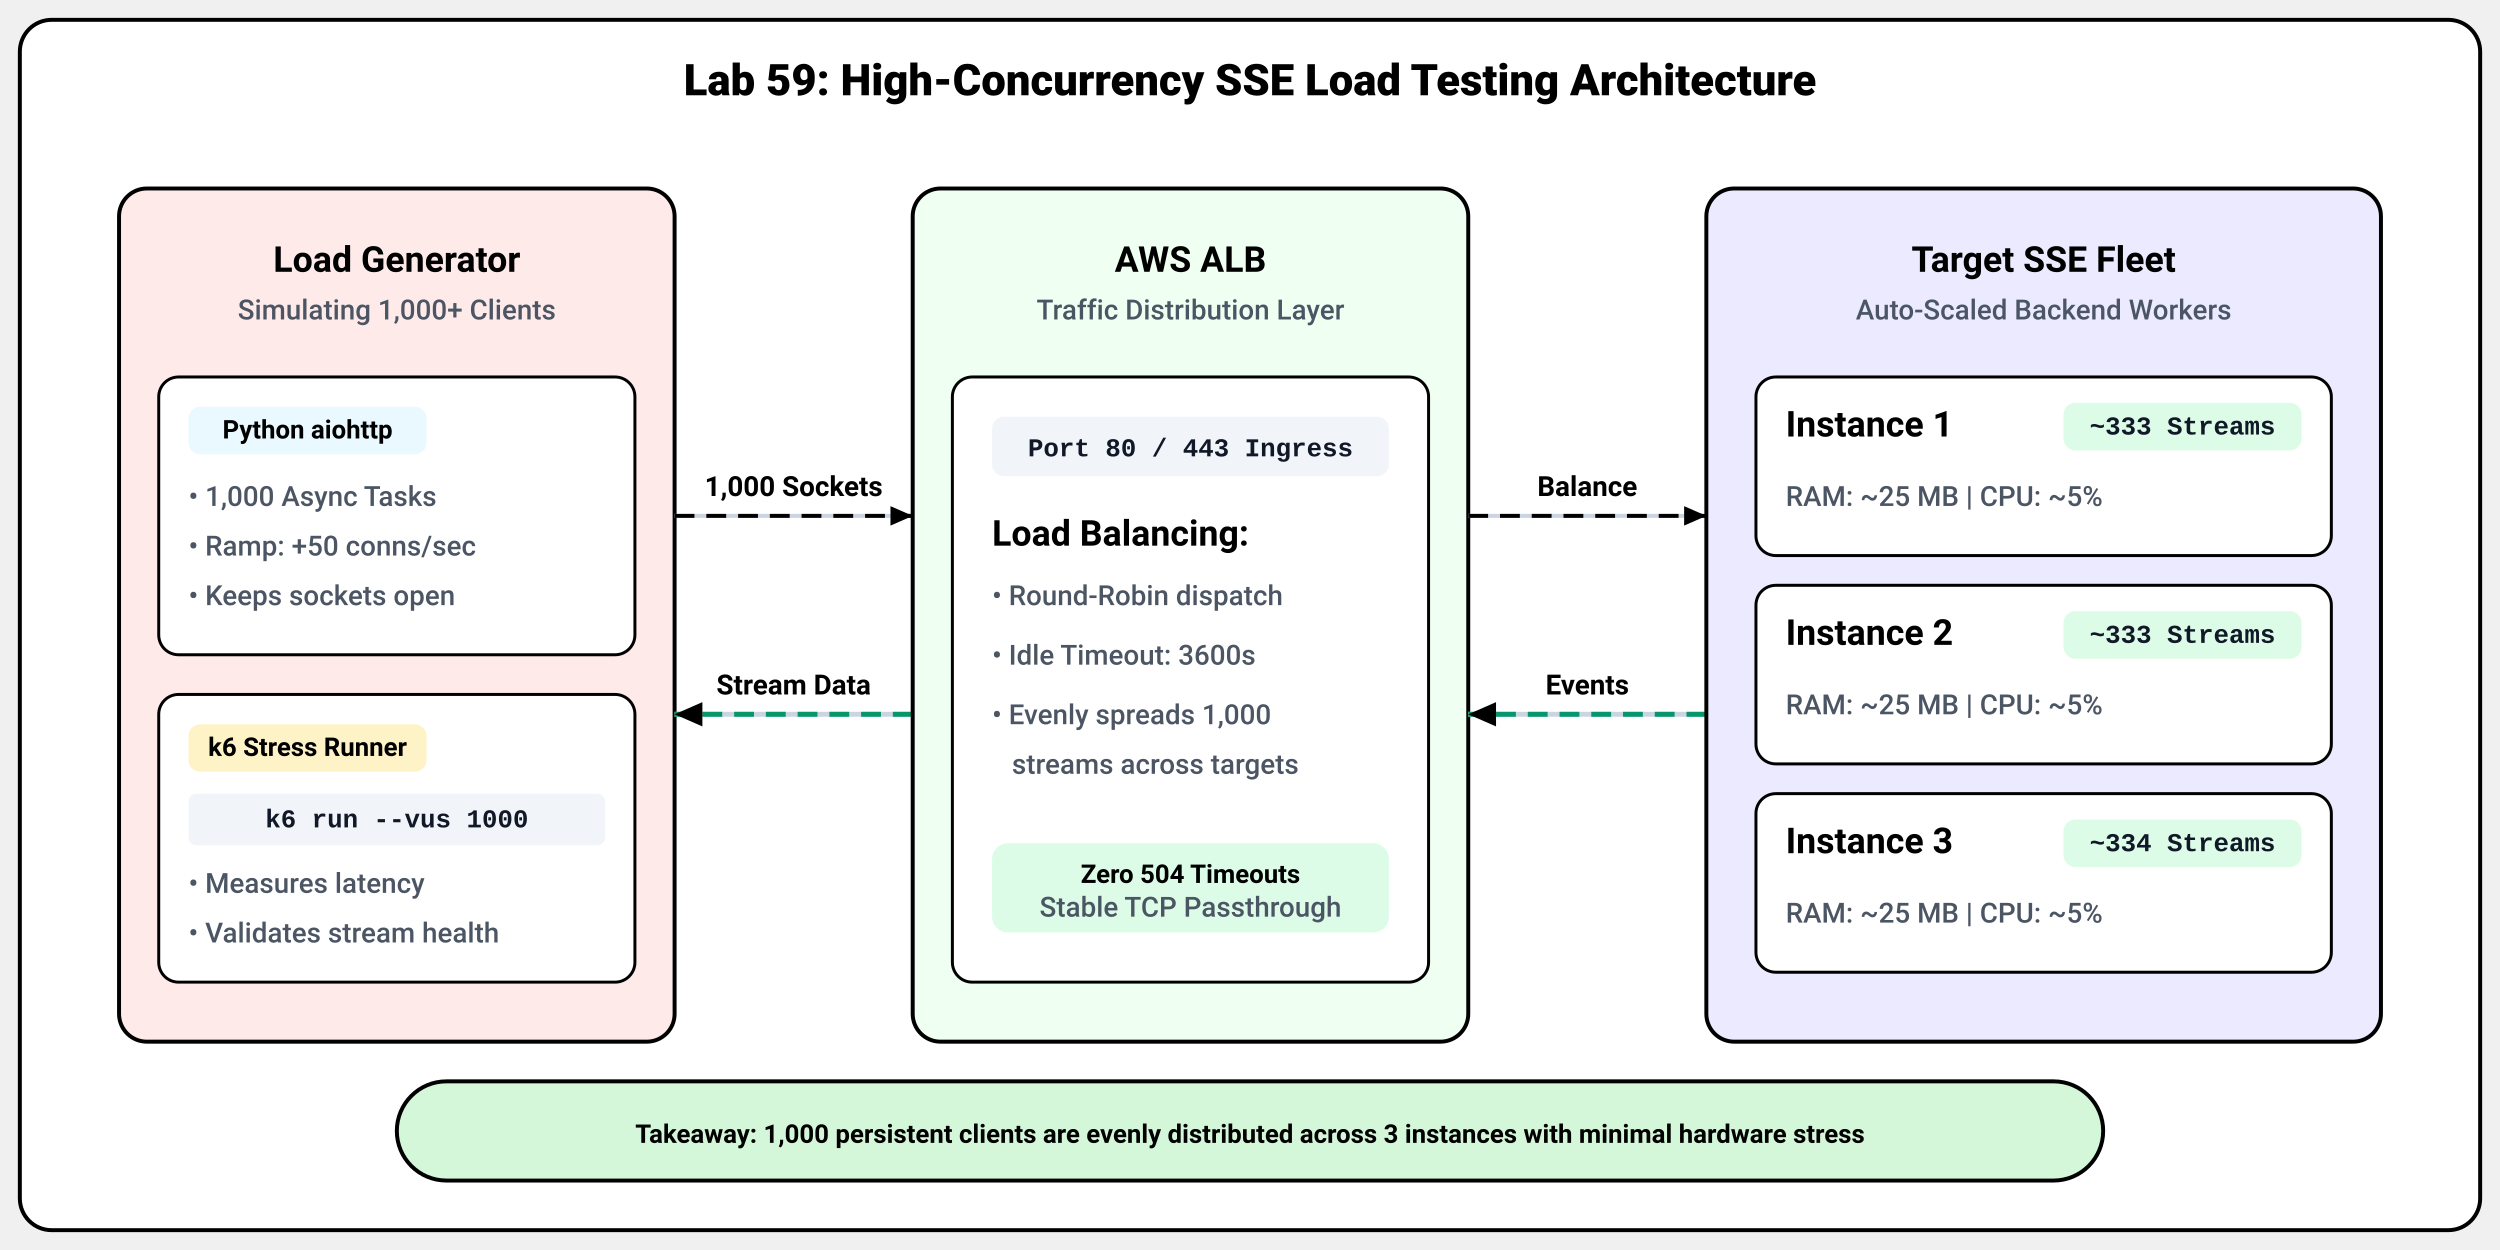
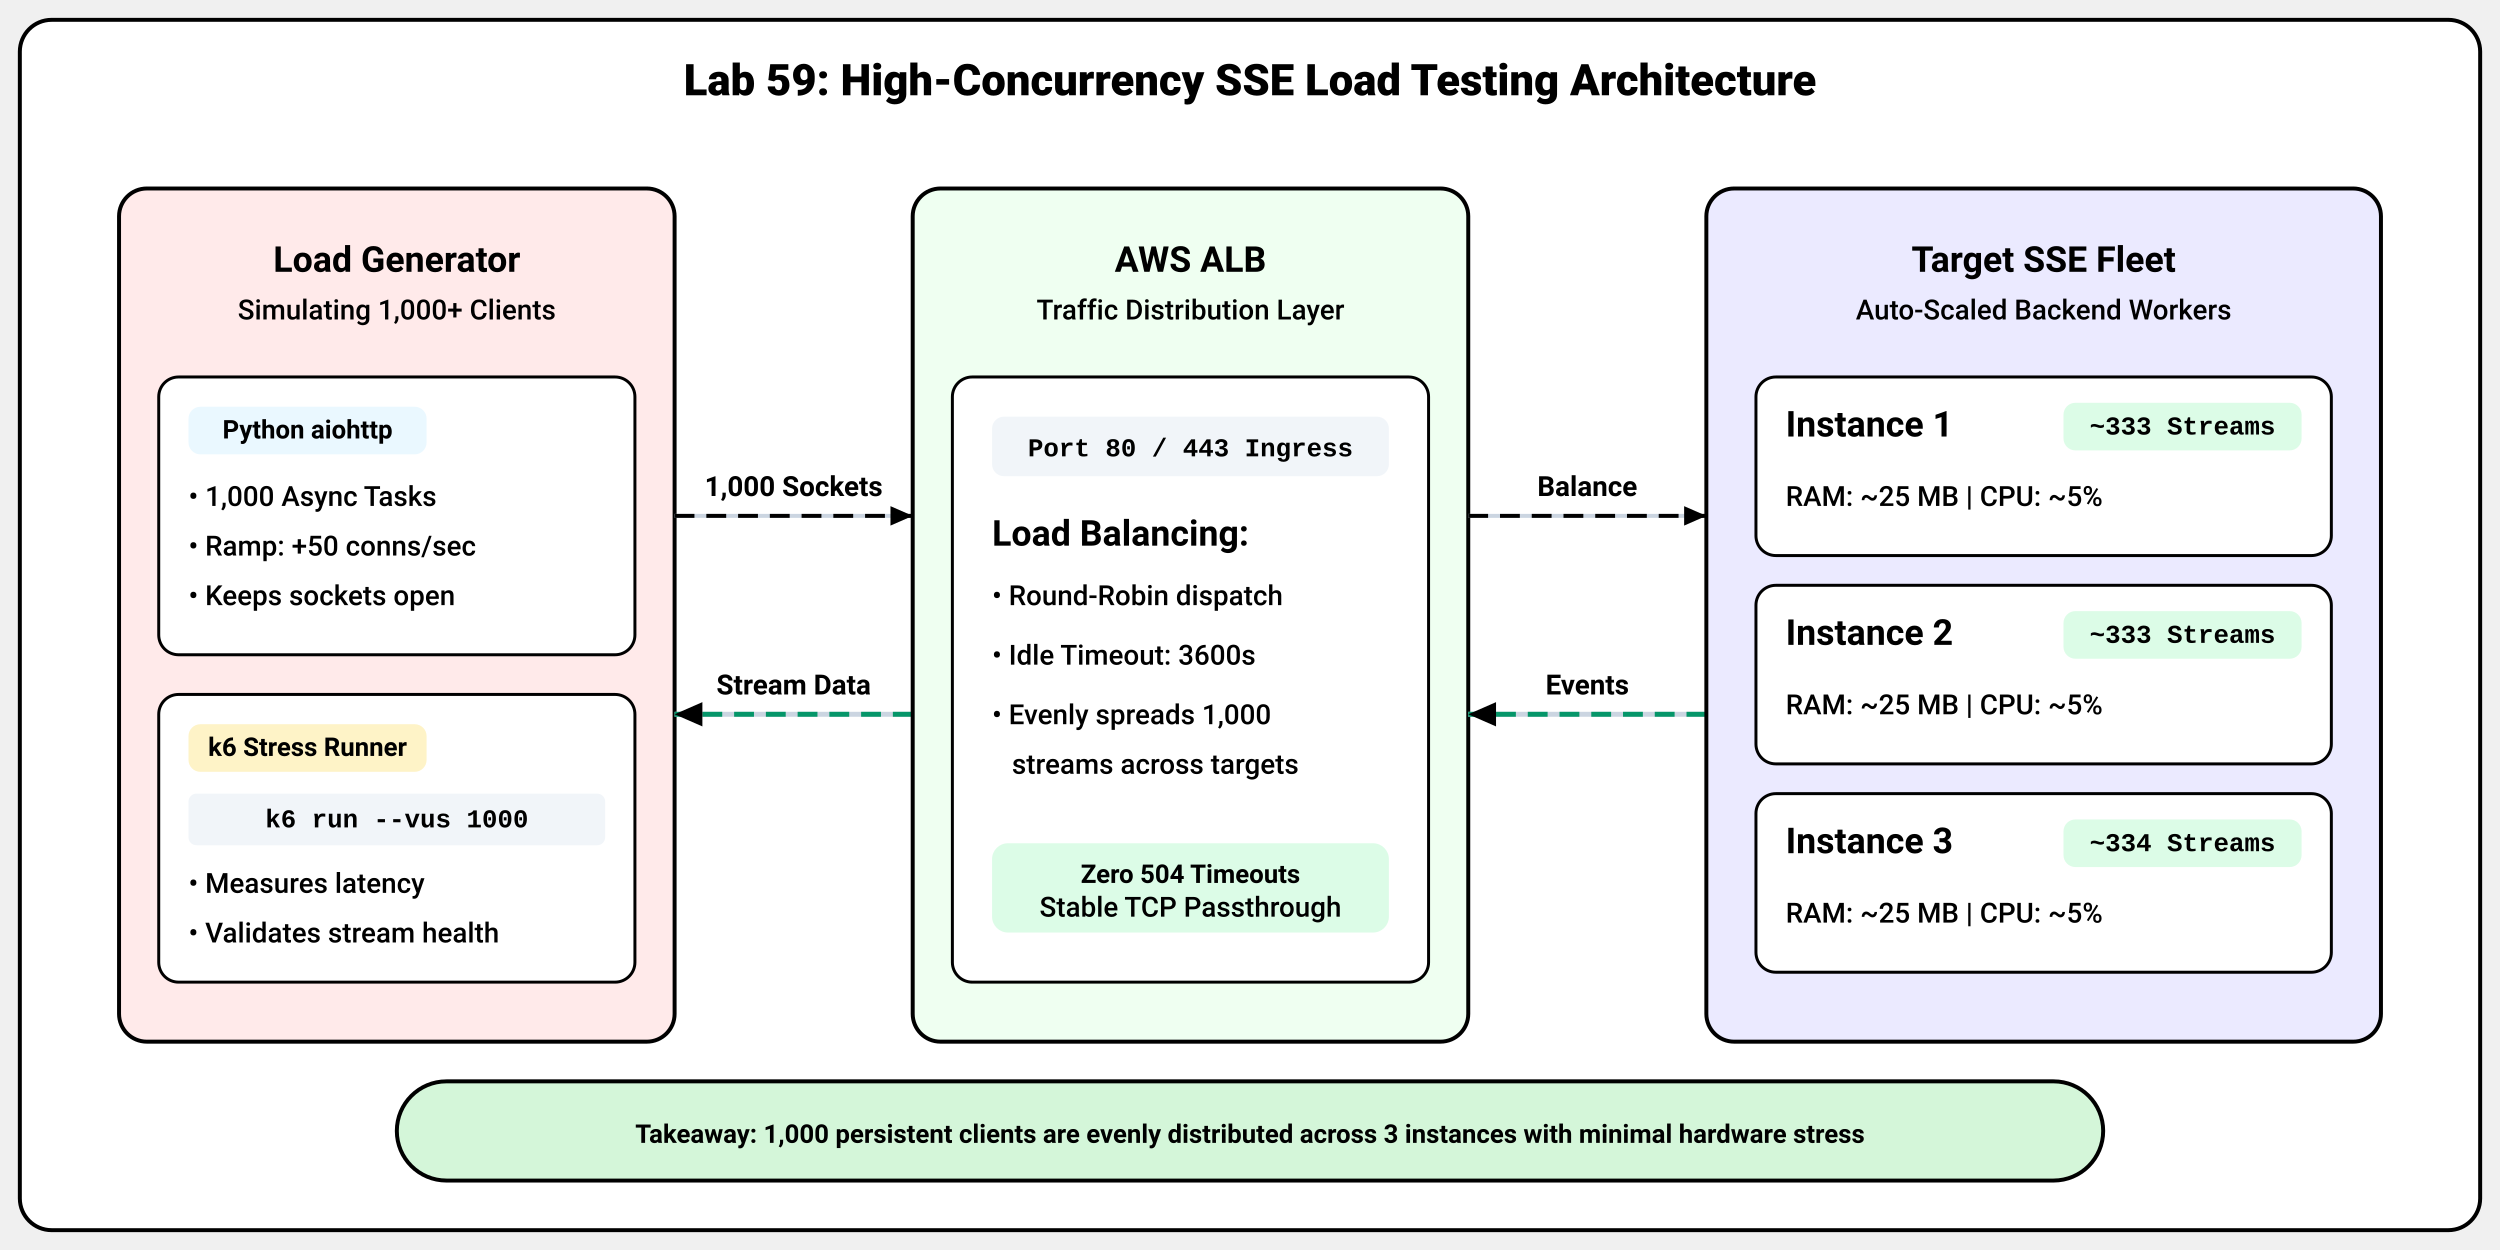
<svg xmlns="http://www.w3.org/2000/svg" viewBox="0 0 1260 630" width="100%">
  <defs>
    <style>
      .txt-title { font-family: -apple-system, BlinkMacSystemFont, "Segoe UI", Roboto, Helvetica, Arial, sans-serif; font-size: 22px; font-weight: 800; fill: #000000; }
      .txt-node-title { font-family: -apple-system, BlinkMacSystemFont, "Segoe UI", Roboto, Helvetica, Arial, sans-serif; font-size: 18px; font-weight: 700; fill: #000000; }
-       .txt-node-sub { font-family: -apple-system, BlinkMacSystemFont, "Segoe UI", Roboto, Helvetica, Arial, sans-serif; font-size: 14px; font-weight: 500; fill: #4b5563; }
-       .txt-node-code { font-family: "SFMono-Regular", Consolas, "Liberation Mono", Menlo, monospace; font-size: 13px; font-weight: 700; fill: #111827; }
+       .txt-node-sub { font-family: -apple-system, BlinkMacSystemFont, "Segoe UI", Roboto, Helvetica, Arial, sans-serif; font-size: 14px; font-weight: 500; fill: #000000; }
+       .txt-node-code { font-family: "SFMono-Regular", Consolas, "Liberation Mono", Menlo, monospace; font-size: 13px; font-weight: 700; fill: #000000; }
      .txt-arrow-label { font-family: -apple-system, BlinkMacSystemFont, "Segoe UI", Roboto, Helvetica, Arial, sans-serif; font-size: 14px; font-weight: 700; fill: #000000; }
      .txt-badge { font-family: -apple-system, BlinkMacSystemFont, "Segoe UI", Roboto, Helvetica, Arial, sans-serif; font-size: 13px; font-weight: 700; fill: #000000; }

      @keyframes flow-dash {
        from { stroke-dashoffset: 0; }
        to { stroke-dashoffset: -32; }
      }
      .anim-flow {
        stroke-dasharray: 10 6;
        animation: flow-dash 1.2s linear infinite;
      }
    </style>
    <marker id="arrow" viewBox="0 0 10 10" refX="8" refY="5" markerWidth="7" markerHeight="7" orient="auto">
      <path d="M 0 1.5 L 8 5 L 0 8.5 z" fill="#000000" />
    </marker>
  </defs>
  <rect x="10" y="10" width="1240" height="610" rx="16" fill="#ffffff" stroke="#000000" stroke-width="2" />
  <text x="630" y="48" class="txt-title" text-anchor="middle">Lab 59: High-Concurrency SSE Load Testing Architecture</text>
  <g transform="translate(60, 95)">
    <rect width="280" height="430" rx="14" fill="#ffeaea" stroke="#000000" stroke-width="2" />
    <text x="140" y="42" class="txt-node-title" text-anchor="middle">Load Generator</text>
    <text x="140" y="66" class="txt-node-sub" text-anchor="middle">Simulating 1,000+ Clients</text>
    <rect x="20" y="95" width="240" height="140" rx="10" fill="#ffffff" stroke="#000000" stroke-width="1.5" />
    <rect x="35" y="110" width="120" height="24" rx="6" fill="#eaf8ff" />
    <text x="95" y="126" class="txt-badge" font-size="12" text-anchor="middle">Python aiohttp</text>
    <text x="35" y="160" class="txt-node-sub">• 1,000 Async Tasks</text>
    <text x="35" y="185" class="txt-node-sub">• Ramp: +50 conns/sec</text>
    <text x="35" y="210" class="txt-node-sub">• Keeps sockets open</text>
    <rect x="20" y="255" width="240" height="145" rx="10" fill="#ffffff" stroke="#000000" stroke-width="1.5" />
    <rect x="35" y="270" width="120" height="24" rx="6" fill="#fef3c7" />
    <text x="95" y="286" class="txt-badge" font-size="12" text-anchor="middle">k6 Stress Runner</text>
    <rect x="35" y="305" width="210" height="26" rx="4" fill="#f1f5f9" />
    <text x="140" y="322" class="txt-node-code" font-size="11" text-anchor="middle">k6 run --vus 1000</text>
    <text x="35" y="355" class="txt-node-sub">• Measures latency</text>
    <text x="35" y="380" class="txt-node-sub">• Validates stream health</text>
  </g>
  <path d="M 340 260 L 460 260" fill="none" stroke="#cbd5e1" stroke-width="2" />
  <path d="M 340 260 L 460 260" fill="none" stroke="#000000" stroke-width="2" class="anim-flow" marker-end="url(#arrow)" />
  <text x="400" y="250" class="txt-arrow-label" text-anchor="middle">1,000 Sockets</text>
  <path d="M 460 360 L 340 360" fill="none" stroke="#cbd5e1" stroke-width="2.5" />
  <path d="M 460 360 L 340 360" fill="none" stroke="#059669" stroke-width="2.5" class="anim-flow" marker-end="url(#arrow)" />
-   <text x="400" y="350" class="txt-arrow-label" text-anchor="middle" fill="#059669">Stream Data</text>
+   <text x="400" y="350" class="txt-arrow-label" text-anchor="middle">Stream Data</text>
  <g transform="translate(460, 95)">
    <rect width="280" height="430" rx="14" fill="#effff1" stroke="#000000" stroke-width="2" />
    <text x="140" y="42" class="txt-node-title" text-anchor="middle">AWS ALB</text>
    <text x="140" y="66" class="txt-node-sub" text-anchor="middle">Traffic Distribution Layer</text>
    <rect x="20" y="95" width="240" height="305" rx="10" fill="#ffffff" stroke="#000000" stroke-width="1.5" />
    <rect x="40" y="115" width="200" height="30" rx="6" fill="#f1f5f9" />
    <text x="140" y="135" class="txt-node-code" font-size="12" text-anchor="middle">Port 80 / 443 Ingress</text>
    <text x="40" y="180" class="txt-node-title" font-size="15">Load Balancing:</text>
    <text x="40" y="210" class="txt-node-sub">• Round-Robin dispatch</text>
    <text x="40" y="240" class="txt-node-sub">• Idle Timeout: 3600s</text>
    <text x="40" y="270" class="txt-node-sub">• Evenly spreads 1,000</text>
    <text x="50" y="295" class="txt-node-sub">streams across targets</text>
    <rect x="40" y="330" width="200" height="45" rx="8" fill="#dcfce7" />
-     <text x="140" y="350" class="txt-badge" font-size="12" fill="#166534" text-anchor="middle">Zero 504 Timeouts</text>
+     <text x="140" y="350" class="txt-badge" font-size="12" text-anchor="middle">Zero 504 Timeouts</text>
    <text x="140" y="367" class="txt-node-sub" font-size="11" text-anchor="middle">Stable TCP Passthrough</text>
  </g>
  <path d="M 740 260 L 860 260" fill="none" stroke="#cbd5e1" stroke-width="2" />
  <path d="M 740 260 L 860 260" fill="none" stroke="#000000" stroke-width="2" class="anim-flow" marker-end="url(#arrow)" />
  <text x="800" y="250" class="txt-arrow-label" text-anchor="middle">Balance</text>
  <path d="M 860 360 L 740 360" fill="none" stroke="#cbd5e1" stroke-width="2.5" />
  <path d="M 860 360 L 740 360" fill="none" stroke="#059669" stroke-width="2.5" class="anim-flow" marker-end="url(#arrow)" />
-   <text x="800" y="350" class="txt-arrow-label" text-anchor="middle" fill="#059669">Events</text>
+   <text x="800" y="350" class="txt-arrow-label" text-anchor="middle">Events</text>
  <g transform="translate(860, 95)">
    <rect width="340" height="430" rx="14" fill="#ebeaff" stroke="#000000" stroke-width="2" />
    <text x="170" y="42" class="txt-node-title" text-anchor="middle">Target SSE Fleet</text>
    <text x="170" y="66" class="txt-node-sub" text-anchor="middle">Auto-Scaled Backend Workers</text>
    <rect x="25" y="95" width="290" height="90" rx="10" fill="#ffffff" stroke="#000000" stroke-width="1.5" />
    <text x="40" y="125" class="txt-node-title" font-size="15">Instance 1</text>
    <rect x="180" y="108" width="120" height="24" rx="6" fill="#dcfce7" />
    <text x="240" y="124" class="txt-node-code" font-size="11" text-anchor="middle">~333 Streams</text>
    <text x="40" y="160" class="txt-node-sub">RAM: ~25 MB | CPU: ~5%</text>
    <rect x="25" y="200" width="290" height="90" rx="10" fill="#ffffff" stroke="#000000" stroke-width="1.5" />
    <text x="40" y="230" class="txt-node-title" font-size="15">Instance 2</text>
    <rect x="180" y="213" width="120" height="24" rx="6" fill="#dcfce7" />
    <text x="240" y="229" class="txt-node-code" font-size="11" text-anchor="middle">~333 Streams</text>
    <text x="40" y="265" class="txt-node-sub">RAM: ~25 MB | CPU: ~5%</text>
    <rect x="25" y="305" width="290" height="90" rx="10" fill="#ffffff" stroke="#000000" stroke-width="1.5" />
    <text x="40" y="335" class="txt-node-title" font-size="15">Instance 3</text>
    <rect x="180" y="318" width="120" height="24" rx="6" fill="#dcfce7" />
    <text x="240" y="334" class="txt-node-code" font-size="11" text-anchor="middle">~334 Streams</text>
    <text x="40" y="370" class="txt-node-sub">RAM: ~25 MB | CPU: ~5%</text>
  </g>
  <g transform="translate(200, 545)">
    <rect width="860" height="50" rx="25" fill="#d4f6d9" stroke="#000000" stroke-width="2" />
    <text x="430" y="31" class="txt-badge" font-size="15" text-anchor="middle">Takeaway: 1,000 persistent clients are evenly distributed across 3 instances with minimal hardware stress</text>
  </g>
</svg>
